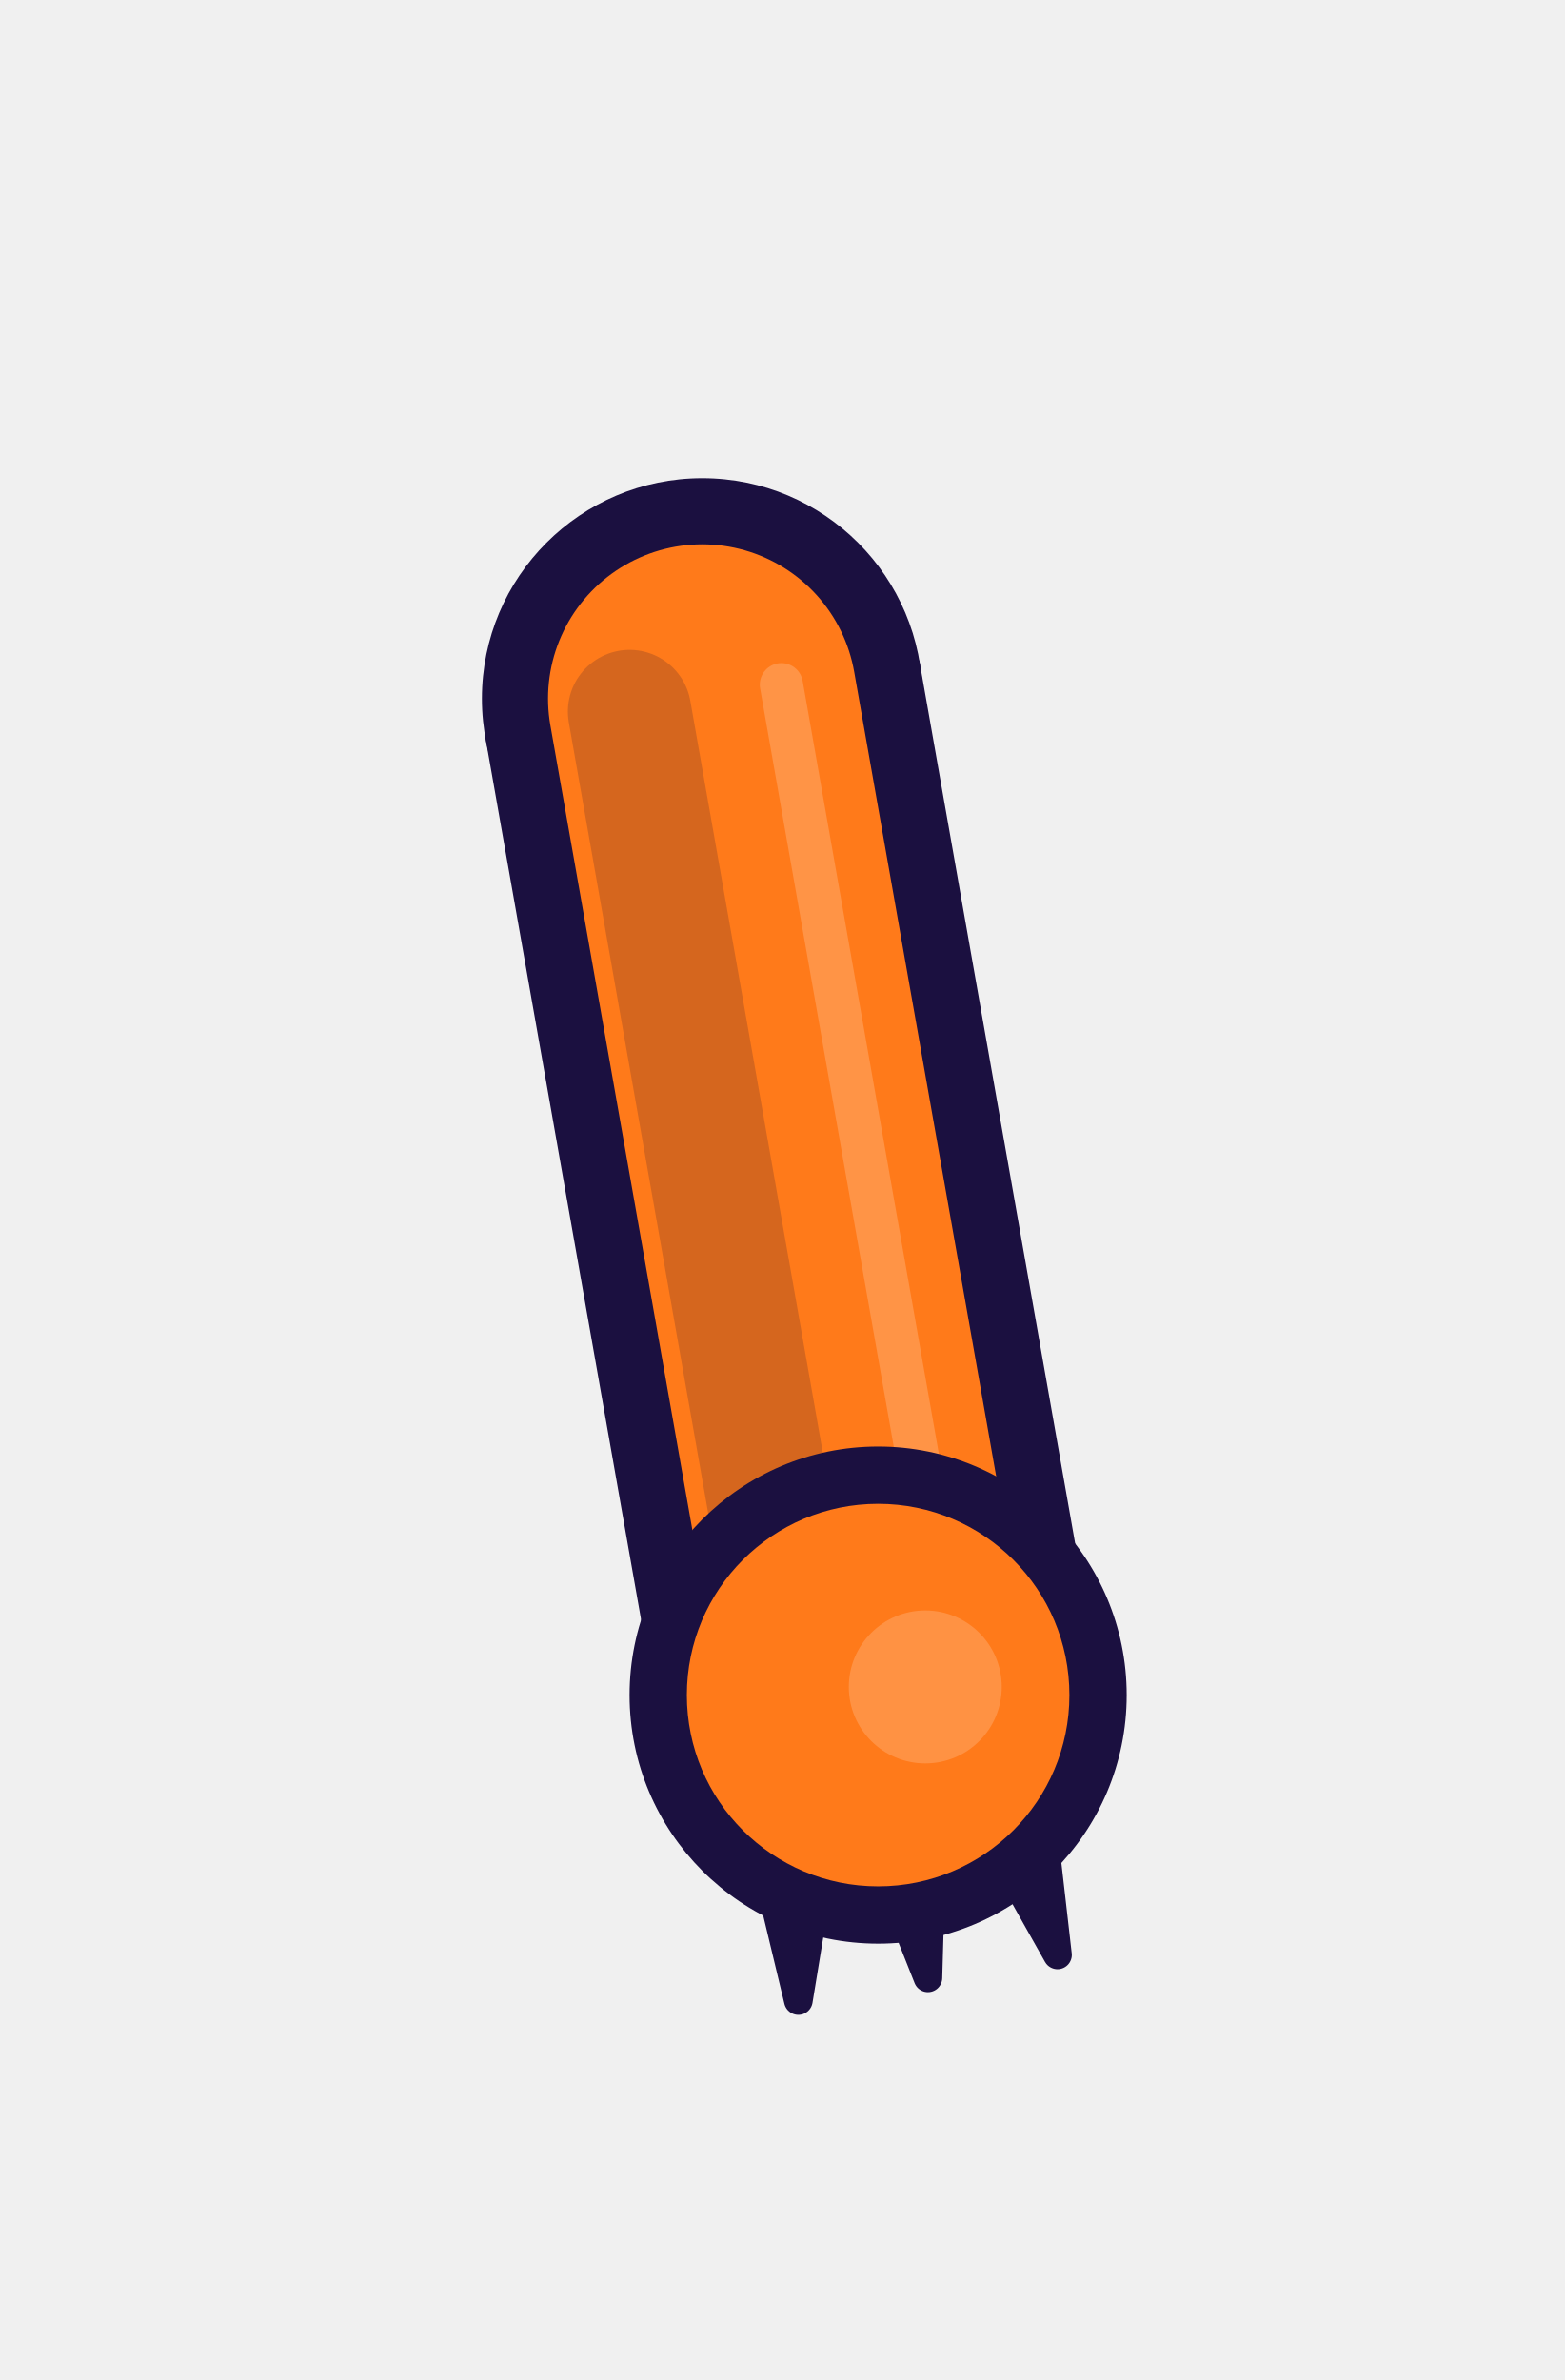
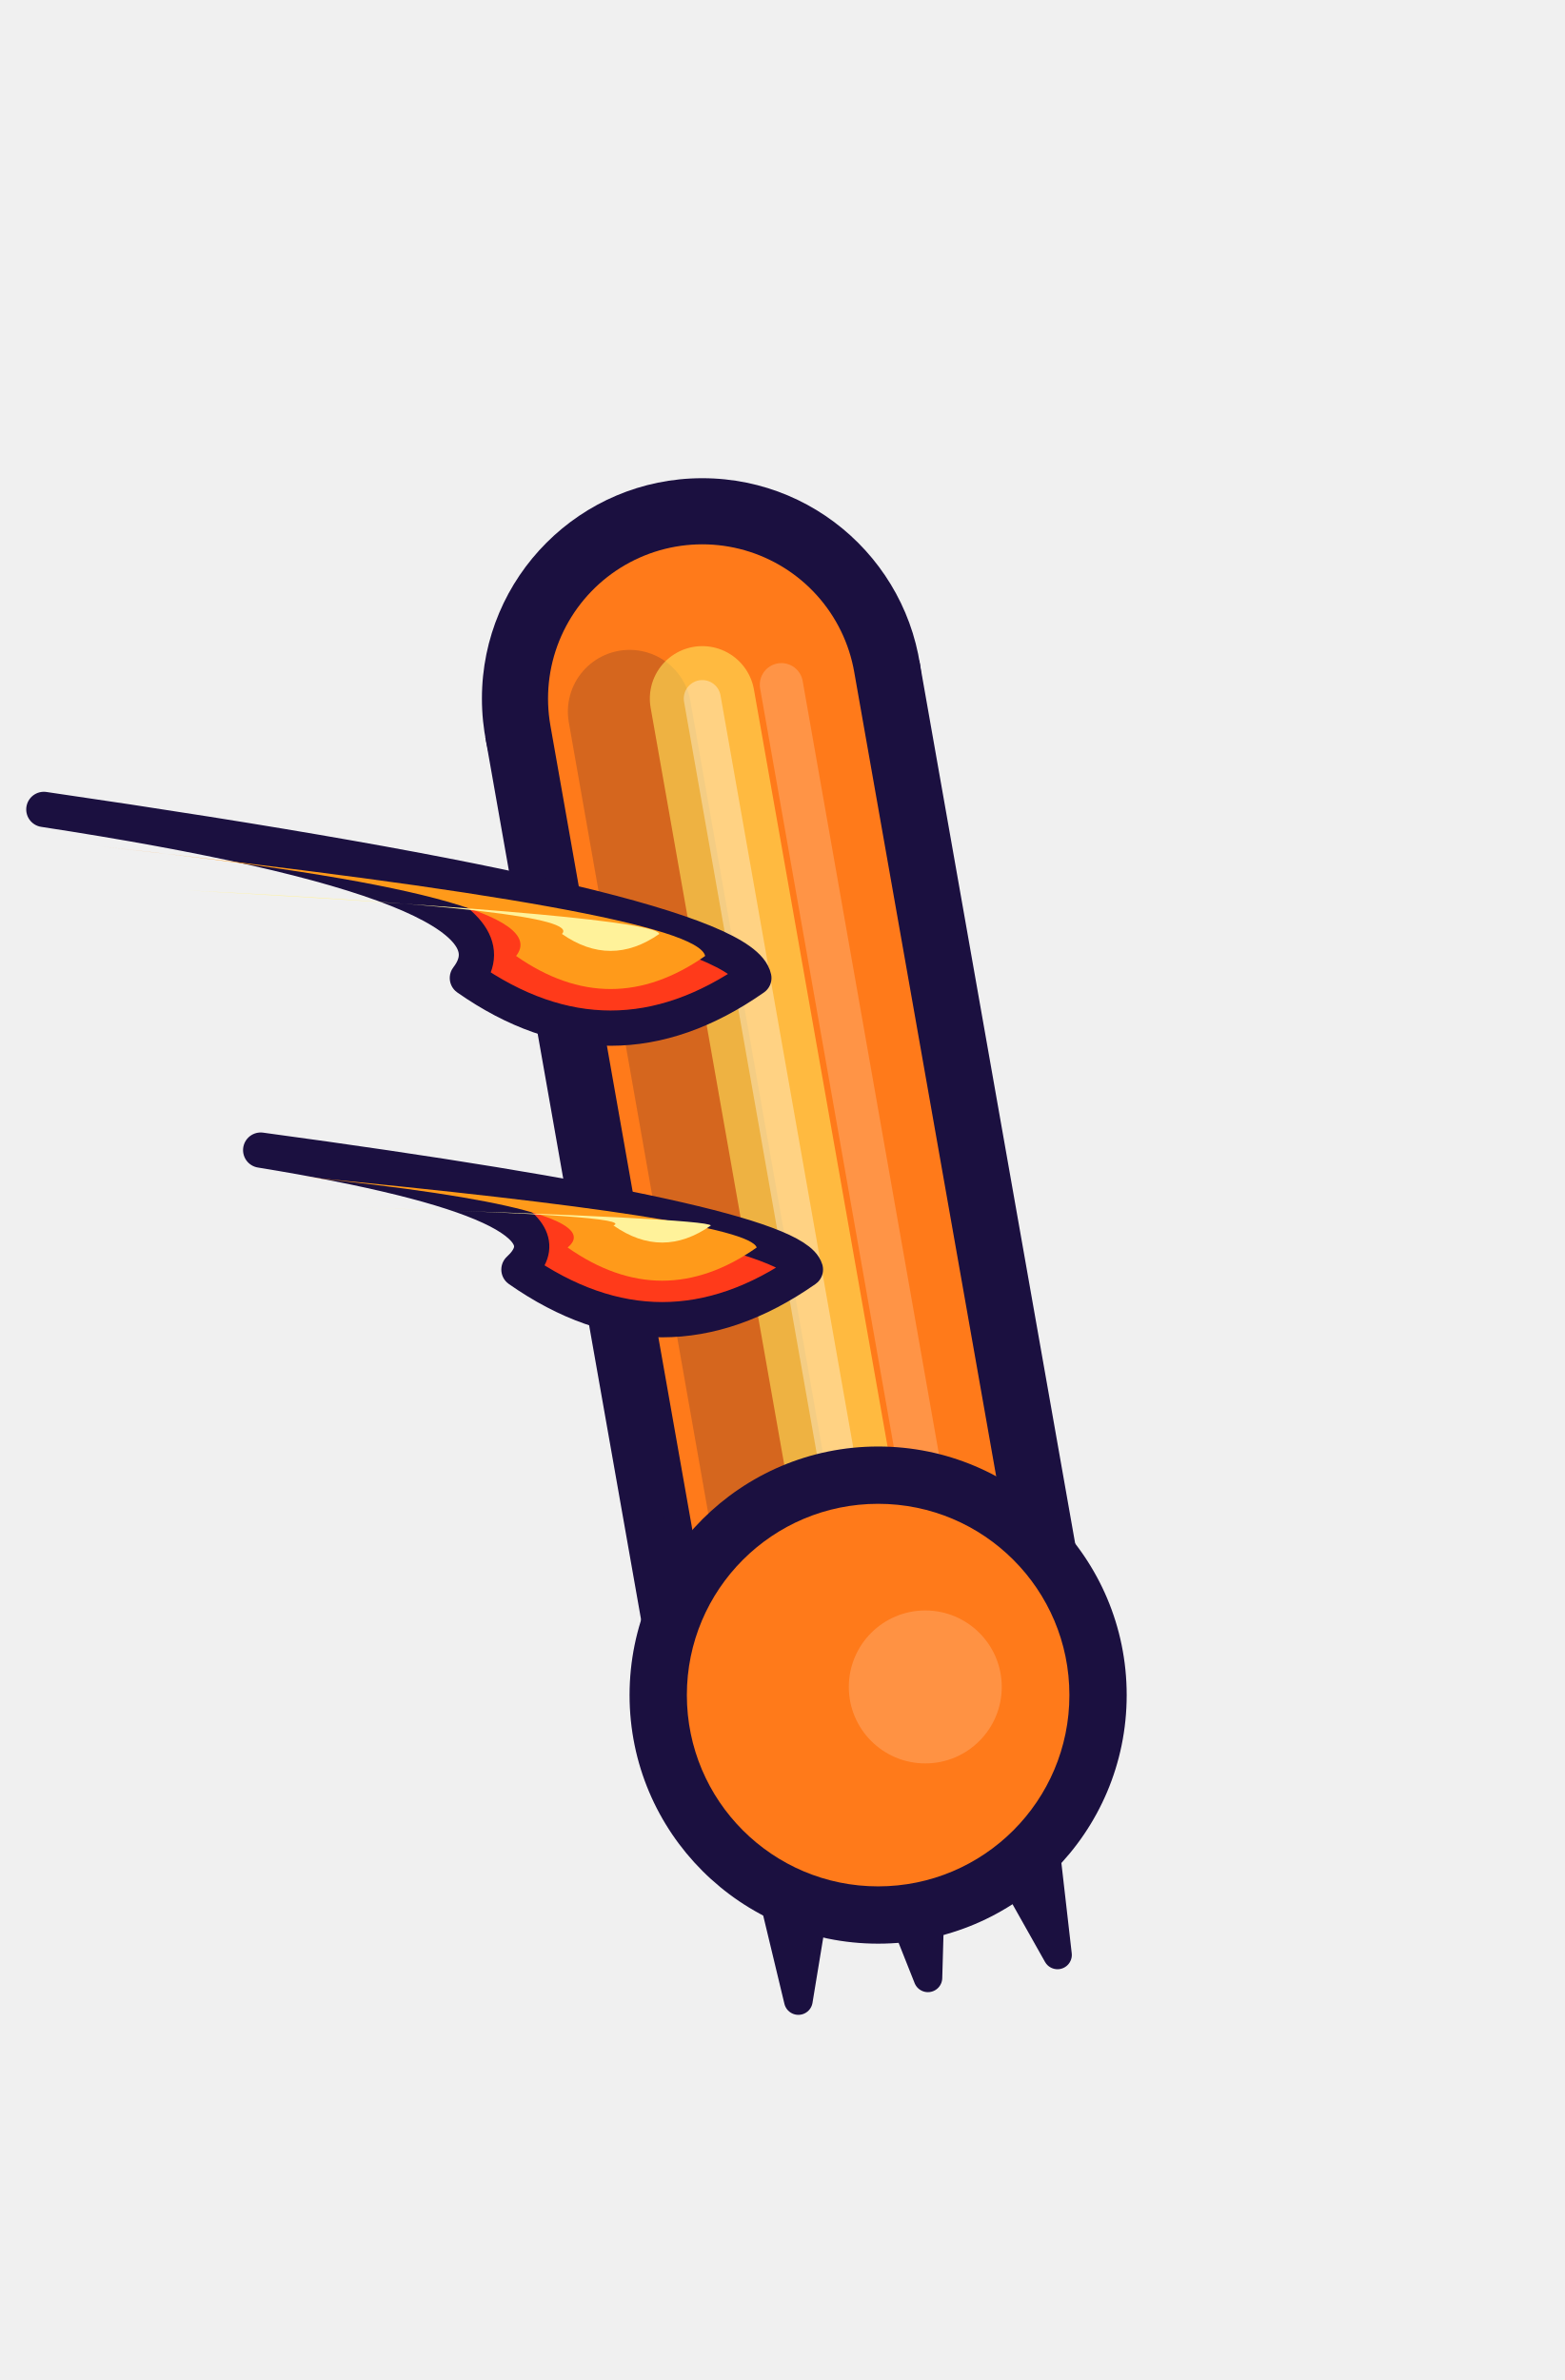
<svg xmlns="http://www.w3.org/2000/svg" width="142" height="216" viewBox="-1 -166 71 108">
  <circle cx="30.87" cy="-134.3" r="10" fill="#1b1040" />
  <line x1="30.87" y1="-134.3" x2="38.17" y2="-92.94" stroke="#1b1040" stroke-width="20" stroke-linecap="butt" />
  <circle cx="38.17" cy="-92.94" r="10" fill="#1b1040" />
  <line x1="30.87" y1="-134.3" x2="38.17" y2="-92.94" stroke="#ff7a1a" stroke-width="14" stroke-linecap="round" />
  <line x1="27.57" y1="-133.71" x2="34.86" y2="-92.35" stroke="#c45e20" stroke-width="5.6" stroke-linecap="round" stroke-opacity="0.7" />
  <line x1="34.46" y1="-134.93" x2="41.75" y2="-93.57" stroke="#ffa25f" stroke-width="1.96" stroke-linecap="round" stroke-opacity="0.65" />
+   <line x1="30.87" y1="-134.3" x2="38.17" y2="-92.94" stroke="#ffe45a" stroke-width="4.76" stroke-linecap="round" stroke-opacity="0.6" />
+   <line x1="30.87" y1="-134.3" x2="38.17" y2="-92.94" stroke="#ffffff" stroke-width="1.68" stroke-linecap="round" stroke-opacity="0.35" />
+   <path d="M20.21 -121.62 Q23.46 -125.83 0.99 -129.27 Q32.56 -124.68 33.21 -121.62 Q26.71 -117.07 20.21 -121.62 Z" fill="#ff3a1a" stroke="#1b1040" stroke-width="1.6" stroke-linejoin="round" stroke-linecap="round" />
+   <path d="M22.42 -122.62 Q24.57 -125.35 3.57 -127.59 Q30.57 -124.61 31 -122.62 Q26.71 -119.62 22.42 -122.62 Z" fill="#ff9a1a" />
+   <path d="M24.5 -123.62 Q25.61 -124.71 7.42 -125.6 Q28.7 -124.41 28.92 -123.62 Q26.71 -122.08 24.5 -123.62 Z" fill="#fff29a" />
+   <path d="M22.55 -108.39 Q25.8 -111.37 10.83 -113.81 Q34.9 -110.55 35.55 -108.39 Q29.05 -103.84 22.55 -108.39 Z" fill="#ff3a1a" stroke="#1b1040" stroke-width="1.6" stroke-linejoin="round" stroke-linecap="round" />
+   <path d="M24.76 -109.39 Q26.9 -111.16 12.65 -112.61 Q32.91 -110.68 33.34 -109.39 Q29.05 -106.38 24.76 -109.39 Z" fill="#ff9a1a" />
+   <path d="M26.84 -110.39 Q27.94 -110.84 15.38 -111.2 Q31.04 -110.71 31.26 -110.39 Q29.05 -108.84 26.84 -110.39 Z" fill="#fff29a" />
  <polygon points="46.05,-85.5 46.99,-77.29 42.7,-84.91" fill="#7e3c28" stroke="#1b1040" stroke-width="1.3" stroke-linejoin="round" />
  <polygon points="41.35,-84.67 41.11,-76.25 38,-84.08" fill="#7e3c28" stroke="#1b1040" stroke-width="1.3" stroke-linejoin="round" />
  <polygon points="36.65,-83.84 35.23,-75.22 33.3,-83.25" fill="#7e3c28" stroke="#1b1040" stroke-width="1.3" stroke-linejoin="round" />
  <circle cx="38.85" cy="-89.08" r="11.28" fill="#1b1040" />
  <circle cx="38.85" cy="-89.08" r="8.68" fill="#ff7a1a" />
  <circle cx="40.99" cy="-89.45" r="3.47" fill="#ffa25f" fill-opacity="0.6" />
</svg>
